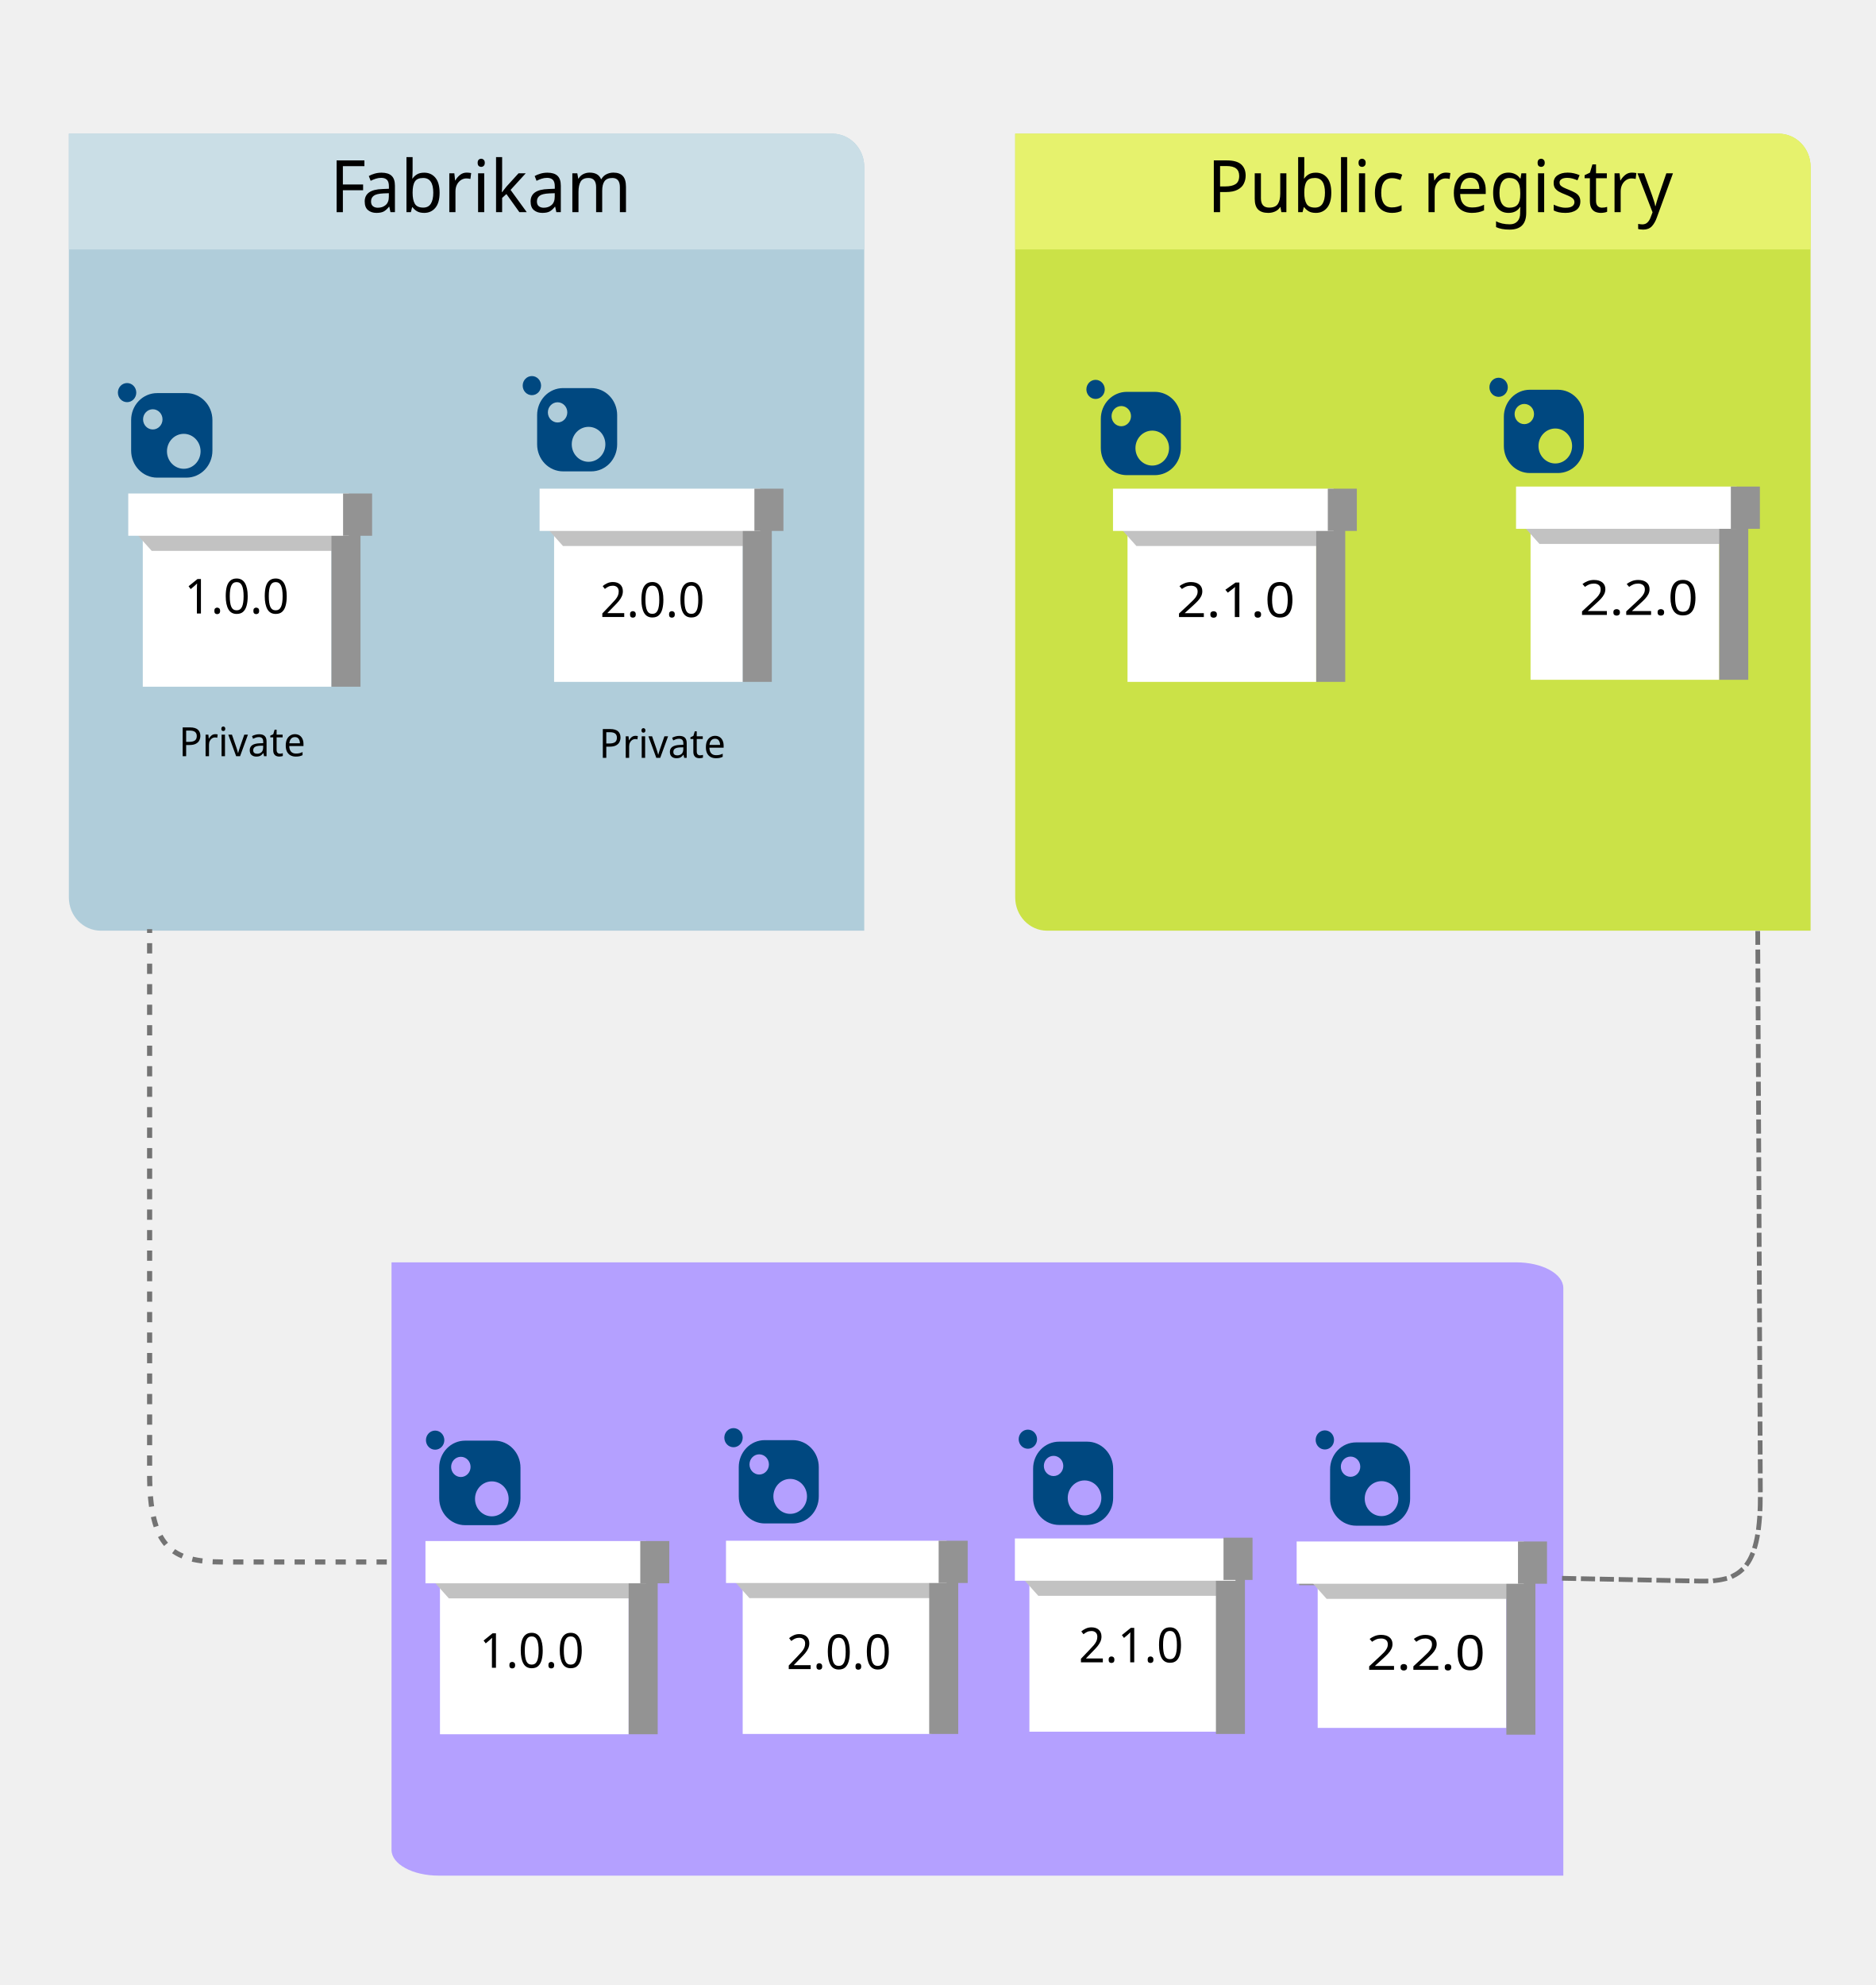
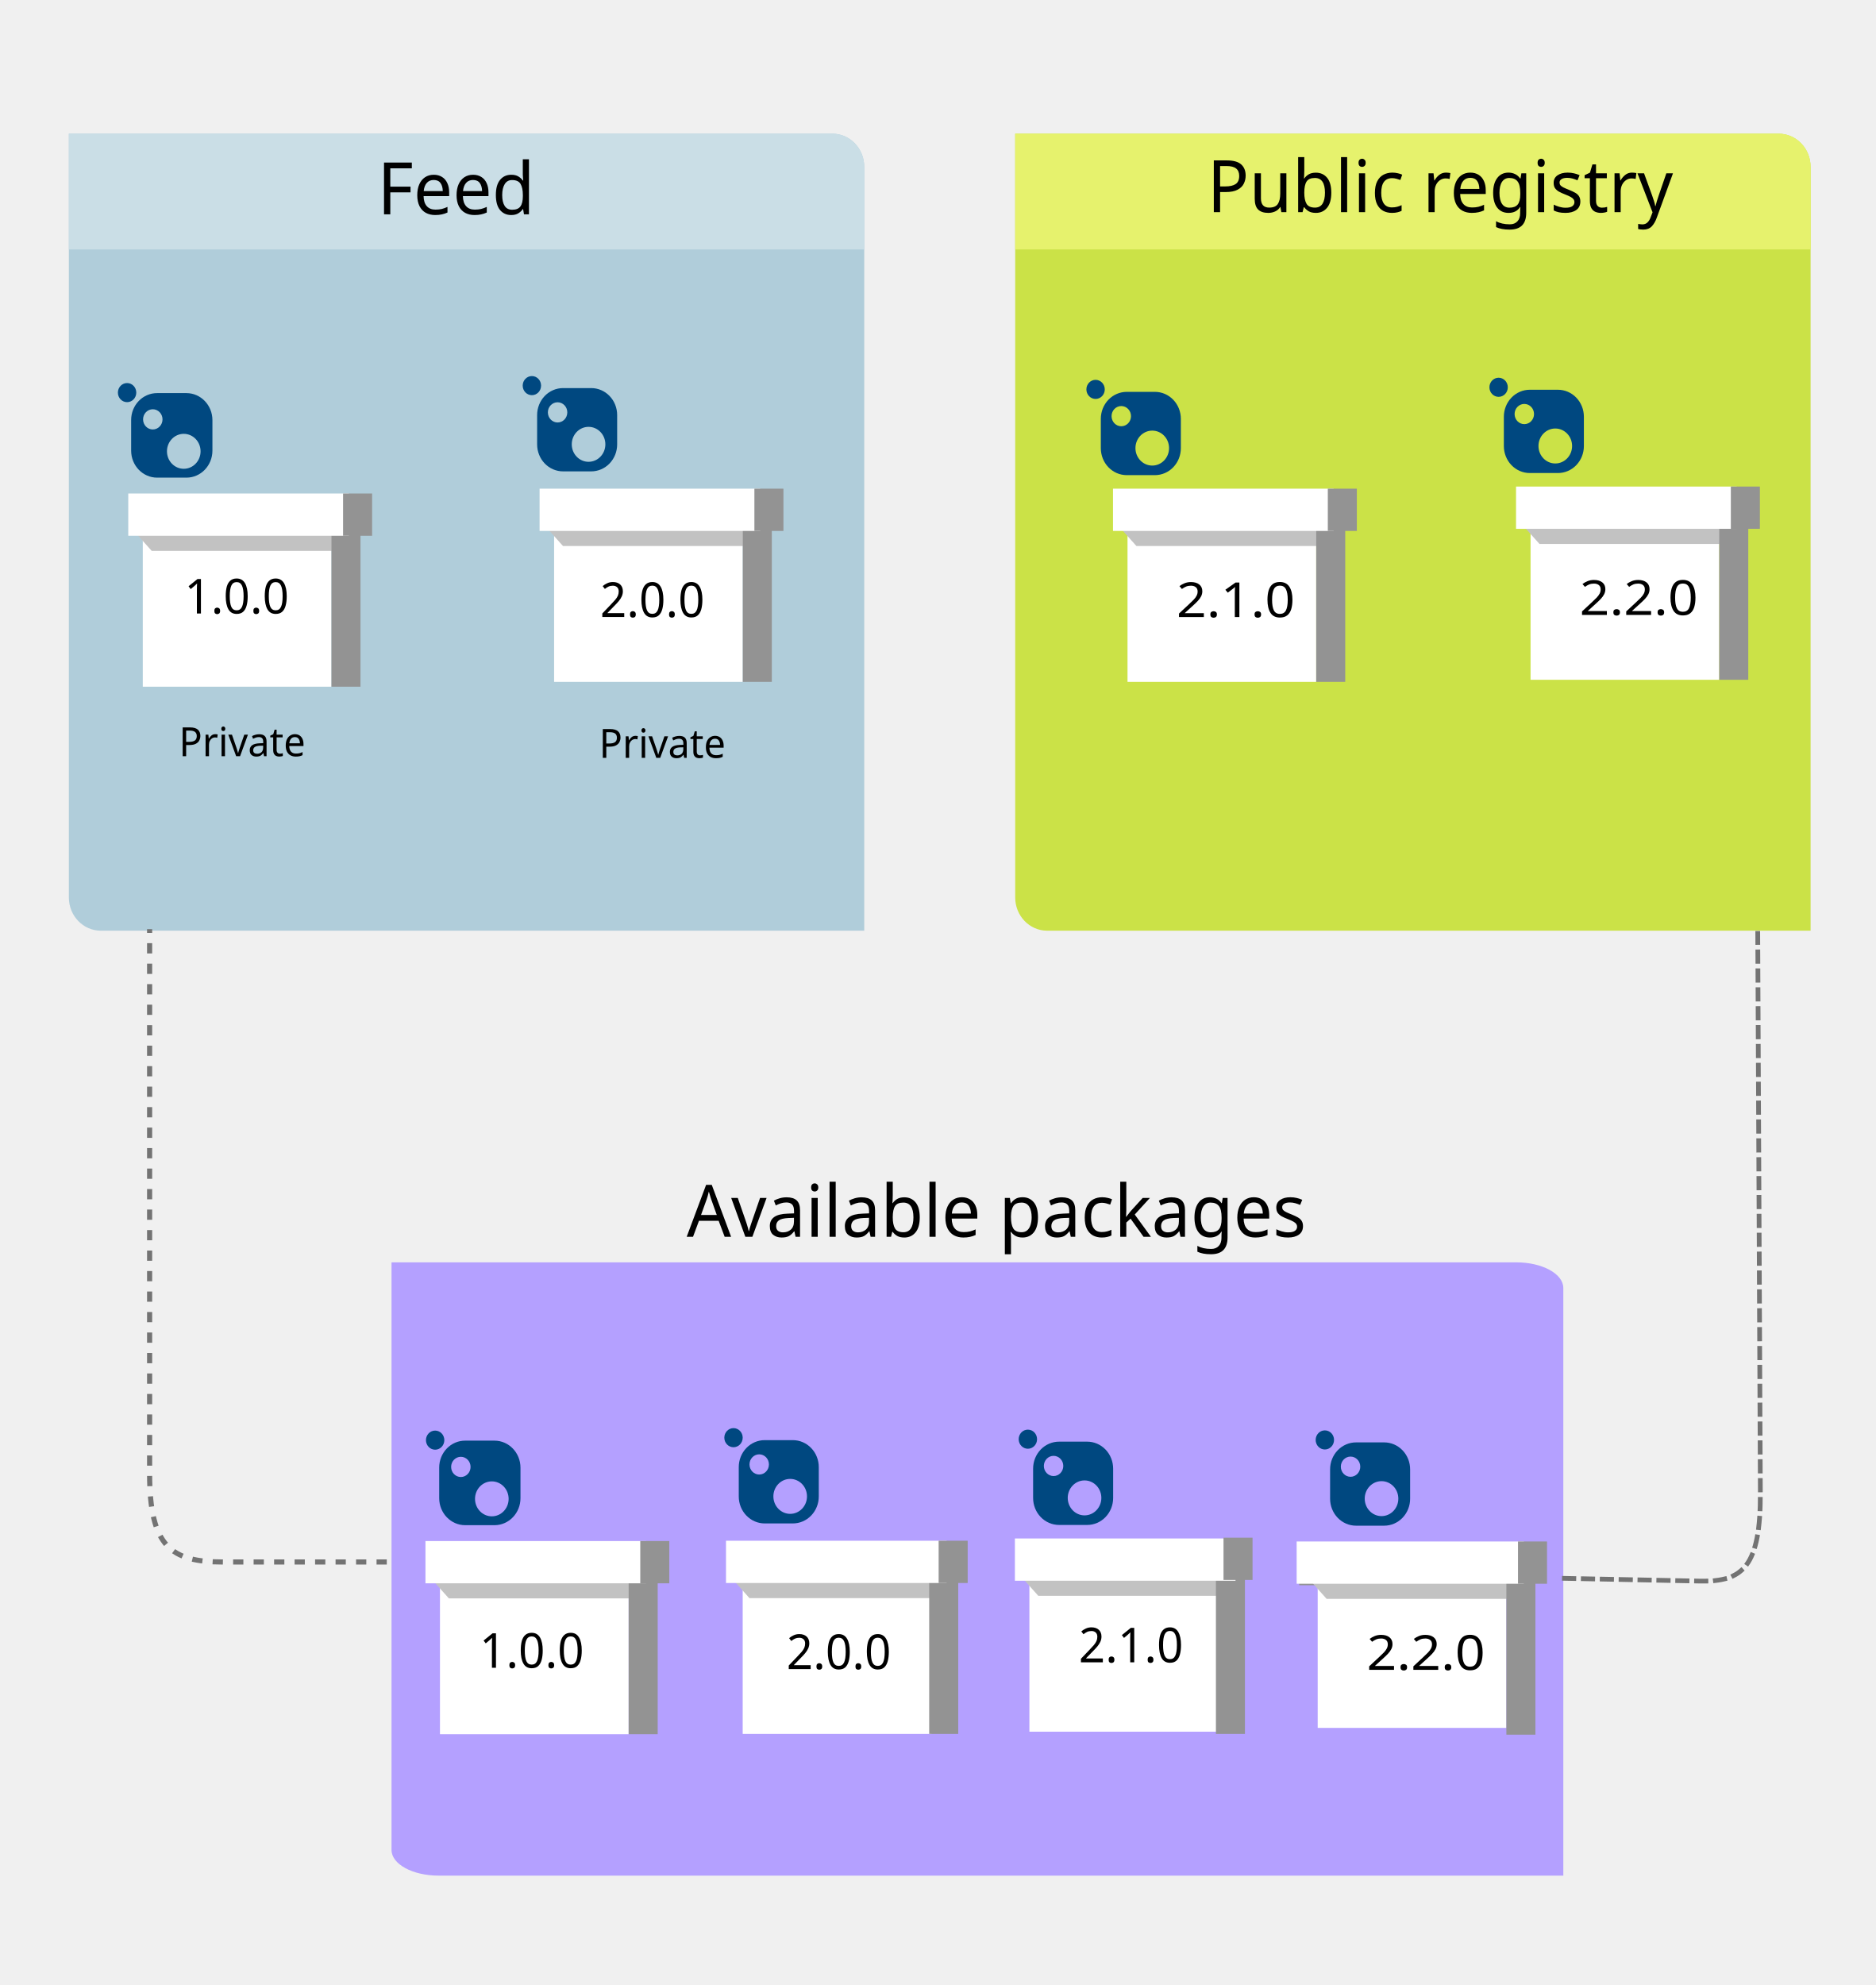
<svg xmlns="http://www.w3.org/2000/svg" xmlns:ns1="http://www.openswatchbook.org/uri/2009/osb" viewBox="0 0 463 490" version="1.1" id="svg5370" width="463" height="490">
  <defs id="defs5374">
    <linearGradient id="linearGradient13520" ns1:paint="solid">
      <stop style="stop-color:#f80000;stop-opacity:1;" offset="0" id="stop13518" />
    </linearGradient>
    <marker style="overflow:visible" id="marker7231" refX="0" refY="0" orient="auto">
      <path transform="matrix(-0.8,0,0,-0.8,-10,0)" style="fill:#000000;fill-opacity:1;fill-rule:evenodd;stroke:#000000;stroke-width:1pt;stroke-opacity:1" d="M 0,0 5,-5 -12.5,0 5,5 Z" id="path7229" />
    </marker>
    <marker style="overflow:visible" id="marker7013" refX="0" refY="0" orient="auto">
      <path transform="matrix(0.4,0,0,0.4,2.96,0.4)" style="fill:#000000;fill-opacity:1;fill-rule:evenodd;stroke:#000000;stroke-width:1pt;stroke-opacity:1" d="m -2.5,-1 c 0,2.76 -2.24,5 -5,5 -2.76,0 -5,-2.24 -5,-5 0,-2.76 2.24,-5 5,-5 2.76,0 5,2.24 5,5 z" id="path7011" />
    </marker>
    <marker style="overflow:visible" id="DotS" refX="0" refY="0" orient="auto">
      <path transform="matrix(0.2,0,0,0.2,1.48,0.2)" style="fill:#000000;fill-opacity:1;fill-rule:evenodd;stroke:#000000;stroke-width:1pt;stroke-opacity:1" d="m -2.5,-1 c 0,2.76 -2.24,5 -5,5 -2.76,0 -5,-2.24 -5,-5 0,-2.76 2.24,-5 5,-5 2.76,0 5,2.24 5,5 z" id="path6500" />
    </marker>
    <marker style="overflow:visible" id="DotM-6" refX="0" refY="0" orient="auto">
      <path transform="matrix(0.4,0,0,0.4,2.96,0.4)" style="fill:#000000;fill-opacity:1;fill-rule:evenodd;stroke:#000000;stroke-width:1pt;stroke-opacity:1" d="m -2.5,-1 c 0,2.76 -2.24,5 -5,5 -2.76,0 -5,-2.24 -5,-5 0,-2.76 2.24,-5 5,-5 2.76,0 5,2.24 5,5 z" id="path6497-2" />
    </marker>
    <marker style="overflow:visible" id="Arrow1Lend-1" refX="0" refY="0" orient="auto">
      <path transform="matrix(-0.8,0,0,-0.8,-10,0)" style="fill:#000000;fill-opacity:1;fill-rule:evenodd;stroke:#000000;stroke-width:1pt;stroke-opacity:1" d="M 0,0 5,-5 -12.5,0 5,5 Z" id="path6436-7" />
    </marker>
  </defs>
  <path d="M 250.633,33 H 439.117 A 7.883,8.198 0 0 1 447,41.198 V 229.742 H 258.517 a 7.883,8.198 0 0 1 -7.883,-8.198 z" fill="#cbe247" id="path4566" style="stroke-width:0.731" />
  <path d="m 17,33 h 188.483 a 7.883,8.198 0 0 1 7.883,8.198 V 229.742 H 24.883 A 7.883,8.198 0 0 1 17,221.544 Z" fill="#b0cdda" id="path4568" style="stroke-width:0.731" />
  <path d="M 213.367,61.567 V 41.198 A 7.883,8.198 0 0 0 205.483,33 H 17 v 28.567 z" fill="#cadee6" id="path4570" style="stroke-width:0.731" />
  <path d="M 447,61.567 V 41.198 A 7.883,8.198 0 0 0 439.117,33 H 250.633 v 28.567 z" fill="#e6f26d" id="path4572" style="stroke-width:0.731" />
-   <text transform="scale(0.9806461,1.019736)" font-size="17.54px" font-family="SegoeUI, 'Segoe UI'" id="text4578" x="83.04" y="51.362" style="stroke-width:0.731">
-     <tspan letter-spacing="-0.034em" id="tspan4574" style="stroke-width:0.619">F</tspan>
-     <tspan x="91.004" y="51.362" id="tspan4576" style="stroke-width:0.731">abrikam</tspan>
-   </text>
  <text font-size="24" font-family="SegoeUI, Segoe UI" id="text4580" style="font-style:normal;font-variant:normal;font-weight:normal;font-stretch:normal;font-size:17.54px;font-family:SegoeUI, 'Segoe UI';-inkscape-font-specification:'SegoeUI, Segoe UI, Normal';font-variant-ligatures:normal;font-variant-caps:normal;font-variant-numeric:normal;font-variant-east-asian:normal;stroke-width:0.731" x="303.877" y="51.362" transform="scale(0.9806461,1.019736)">
    <tspan id="tspan5482" x="303.877" y="51.362" style="stroke-width:0.731">Public registry</tspan>
  </text>
  <path d="M 96.661,311.612 H 374.338 a 11.614,6.332 0 0 1 11.614,6.332 V 463 H 108.275 a 11.614,6.332 0 0 1 -11.614,-6.332 z" fill="#b4a0ff" id="path4600" style="stroke-width:0.78" />
  <path d="m 188.796,355.501 a 6.401,6.656 0 0 0 -6.413,6.674 v 7.212 a 6.401,6.656 0 0 0 6.413,6.674 h 6.932 a 6.402,6.657 0 0 0 6.414,-6.674 v -7.212 a 6.402,6.657 0 0 0 -6.414,-6.674 z m -1.362,3.503 a 2.399,2.494 0 0 1 0,4.988 v 0 a 2.399,2.494 0 0 1 0,-4.988 z m 7.645,6.066 a 4.149,4.314 0 1 1 -4.147,4.314 4.148,4.313 0 0 1 4.147,-4.314 z M 181.088,352.534 a 2.269,2.359 0 1 1 -2.268,2.359 2.268,2.359 0 0 1 2.268,-2.359 z" fill="#004880" id="path4820" style="stroke-width:0.731" />
  <rect x="187.567" y="179.066" width="0" height="0" fill="#447995" id="rect4872" style="stroke-width:0.731" />
  <path d="m 261.468,355.875 a 6.401,6.656 0 0 0 -6.413,6.674 v 7.212 a 6.401,6.656 0 0 0 6.413,6.674 h 6.932 a 6.402,6.657 0 0 0 6.414,-6.674 v -7.212 a 6.402,6.657 0 0 0 -6.414,-6.674 z m -1.362,3.503 a 2.399,2.494 0 0 1 0,4.988 v 0 a 2.399,2.494 0 0 1 0,-4.988 z m 7.645,6.066 a 4.149,4.314 0 1 1 -4.147,4.314 4.148,4.313 0 0 1 4.147,-4.314 z M 253.76,352.908 a 2.269,2.359 0 1 1 -2.268,2.359 2.268,2.359 0 0 1 2.268,-2.359 z" fill="#004880" id="path5178" style="stroke-width:0.731" />
  <rect x="183.356" y="386.294" width="46.583" height="41.733" fill="#ffffff" id="rect4584-5" style="stroke-width:0.731" />
  <polygon points="123,130 54.499,130 60.069,136 123,136 " fill="#c2c2c2" id="polygon4586-2" transform="matrix(0.7166667,0,0,0.745234,141.9698,293.1393)" />
  <rect x="229.403" y="386.294" width="7.167" height="41.733" fill="#939393" id="rect4588-9" style="stroke-width:0.731" />
  <rect x="179.236" y="380.332" width="54.467" height="10.433" fill="#ffffff" id="rect4590-5" style="stroke-width:0.731" />
  <rect x="231.734" y="380.332" width="7.167" height="10.433" fill="#939393" id="rect4592-7" style="stroke-width:0.731" />
  <rect x="254.139" y="385.736" width="46.583" height="41.733" fill="#ffffff" id="rect4584-5-8" style="stroke-width:0.731" />
  <polygon points="123,130 54.499,130 60.069,136 123,136 " fill="#c2c2c2" id="polygon4586-2-8" transform="matrix(0.7166667,0,0,0.745234,213.2891,292.5817)" />
  <rect x="300.186" y="388.524" width="7.167" height="39.503" fill="#939393" id="rect4588-9-4" style="stroke-width:0.711" />
  <rect x="250.556" y="379.774" width="54.467" height="10.433" fill="#ffffff" id="rect4590-5-7" style="stroke-width:0.731" />
  <rect x="320.749" y="380.889" width="7.167" height="10.433" fill="#939393" id="rect4592-7-7" style="stroke-width:0.731" />
  <text font-size="16px" font-family="SegoeUI, 'Segoe UI'" id="text5176" x="271.566" y="402.406" style="font-style:normal;font-variant:normal;font-weight:normal;font-stretch:normal;font-size:11.693px;font-family:SegoeUI, 'Segoe UI';-inkscape-font-specification:'SegoeUI, Segoe UI, Normal';font-variant-ligatures:normal;font-variant-caps:normal;font-variant-numeric:normal;font-variant-east-asian:normal;stroke-width:0.731" transform="scale(0.9806461,1.019736)">
    <tspan id="tspan13394" x="271.566" y="402.406" style="stroke-width:0.731">2.1.0</tspan>
  </text>
  <text font-size="16px" font-family="SegoeUI, 'Segoe UI'" id="text4644" x="198.006" y="404.041" style="font-style:normal;font-variant:normal;font-weight:normal;font-stretch:normal;font-size:11.693px;font-family:SegoeUI, 'Segoe UI';-inkscape-font-specification:'SegoeUI, Segoe UI, Normal';font-variant-ligatures:normal;font-variant-caps:normal;font-variant-numeric:normal;font-variant-east-asian:normal;stroke-width:0.731" transform="scale(0.9806461,1.019736)">
    <tspan id="tspan13392" x="198.006" y="404.041" style="stroke-width:0.731">2.0.0</tspan>
  </text>
  <path d="m 108.43,362.27 v 7.553 a 6.414,6.67 0 0 0 6.414,6.67 h 7.238 a 6.414,6.67 0 0 0 6.414,-6.67 v -7.523 a 6.418,6.674 0 0 0 -6.418,-6.674 h -7.235 a 6.391,6.645 0 0 0 -6.414,6.644 z m 5.345,-2.657 a 2.399,2.494 0 0 1 0,4.989 v 0 a 2.399,2.494 0 0 1 0,-4.989 z m 7.645,6.067 a 4.149,4.314 0 1 1 -4.147,4.314 4.148,4.313 0 0 1 4.147,-4.314 z m -13.993,-12.538 a 2.269,2.359 0 1 1 -2.268,2.359 2.268,2.358 0 0 1 2.268,-2.359 z" fill="#004880" id="path4598" style="stroke-width:0.731" />
  <rect x="108.62" y="386.369" width="46.583" height="41.733" fill="#ffffff" id="rect4584" style="stroke-width:0.731" />
  <polygon points="60.069,136 123,136 123,130 54.499,130 " fill="#c2c2c2" id="polygon4586" transform="matrix(0.7166667,0,0,0.745234,67.77036,293.2147)" />
  <rect x="155.204" y="386.369" width="7.167" height="41.733" fill="#939393" id="rect4588" style="stroke-width:0.731" />
  <rect x="105.037" y="380.407" width="54.467" height="10.433" fill="#ffffff" id="rect4590" style="stroke-width:0.731" />
  <rect x="158.07" y="380.407" width="7.167" height="10.433" fill="#939393" id="rect4592" style="stroke-width:0.731" />
  <text font-size="16px" font-family="SegoeUI, 'Segoe UI'" id="text4596" x="120.704" y="403.728" style="font-style:normal;font-variant:normal;font-weight:normal;font-stretch:normal;font-size:11.693px;font-family:SegoeUI, 'Segoe UI';-inkscape-font-specification:'SegoeUI, Segoe UI, Normal';font-variant-ligatures:normal;font-variant-caps:normal;font-variant-numeric:normal;font-variant-east-asian:normal;stroke-width:0.731" transform="scale(0.9806461,1.019736)">
    <tspan id="tspan13390" x="120.704" y="403.728" style="stroke-width:0.731">1.0.0</tspan>
  </text>
  <path d="m 139.019,95.799 a 6.401,6.656 0 0 0 -6.413,6.674 v 7.212 a 6.401,6.656 0 0 0 6.413,6.674 h 6.932 a 6.402,6.657 0 0 0 6.414,-6.674 v -7.212 a 6.402,6.657 0 0 0 -6.414,-6.674 z m -1.362,3.503 a 2.399,2.494 0 0 1 0,4.988 v 0 a 2.399,2.494 0 0 1 0,-4.988 z m 7.645,6.066 a 4.149,4.314 0 1 1 -4.147,4.314 4.148,4.313 0 0 1 4.147,-4.314 z M 131.311,92.832 a 2.269,2.359 0 1 1 -2.268,2.359 2.268,2.359 0 0 1 2.268,-2.359 z" fill="#004880" id="path4820-0" style="stroke-width:0.731" />
  <path d="m 278.184,96.73 a 6.401,6.656 0 0 0 -6.413,6.674 v 7.212 a 6.401,6.656 0 0 0 6.413,6.674 h 6.932 a 6.402,6.657 0 0 0 6.414,-6.674 v -7.212 a 6.402,6.657 0 0 0 -6.414,-6.674 z m -1.362,3.503 a 2.399,2.494 0 0 1 0,4.988 v 0 a 2.399,2.494 0 0 1 0,-4.988 z m 7.645,6.066 a 4.149,4.314 0 1 1 -4.147,4.314 4.148,4.313 0 0 1 4.147,-4.314 z M 270.476,93.763 a 2.269,2.359 0 1 1 -2.268,2.359 2.268,2.359 0 0 1 2.268,-2.359 z" fill="#004880" id="path5178-0" style="stroke-width:0.731" />
  <rect x="136.796" y="126.591" width="46.583" height="41.733" fill="#ffffff" id="rect4584-5-2" style="stroke-width:0.731" />
  <polygon points="123,130 54.499,130 60.069,136 123,136 " fill="#c2c2c2" id="polygon4586-2-1" transform="matrix(0.7166667,0,0,0.745234,95.94641,33.43704)" />
  <rect x="183.38" y="126.591" width="7.167" height="41.733" fill="#939393" id="rect4588-9-3" style="stroke-width:0.731" />
  <rect x="133.213" y="120.629" width="54.467" height="10.433" fill="#ffffff" id="rect4590-5-9" style="stroke-width:0.731" />
  <rect x="186.246" y="120.629" width="7.167" height="10.433" fill="#939393" id="rect4592-7-1" style="stroke-width:0.731" />
  <rect x="278.363" y="126.591" width="46.583" height="41.733" fill="#ffffff" id="rect4584-5-8-7" style="stroke-width:0.731" />
  <polygon points="60.069,136 123,136 123,130 54.499,130 " fill="#c2c2c2" id="polygon4586-2-8-1" transform="matrix(0.7166667,0,0,0.745234,237.5125,33.43705)" />
  <rect x="324.946" y="126.591" width="7.167" height="41.733" fill="#939393" id="rect4588-9-4-5" style="stroke-width:0.731" />
  <rect x="274.779" y="120.629" width="54.467" height="10.433" fill="#ffffff" id="rect4590-5-7-5" style="stroke-width:0.731" />
  <rect x="327.812" y="120.629" width="7.167" height="10.433" fill="#939393" id="rect4592-7-7-6" style="stroke-width:0.731" />
  <text font-size="16px" font-family="SegoeUI, 'Segoe UI'" id="text5176-0" x="278.278" y="158.982" style="font-style:normal;font-variant:normal;font-weight:normal;font-stretch:normal;font-size:12.445px;font-family:SegoeUI, 'Segoe UI';-inkscape-font-specification:'SegoeUI, Segoe UI, Normal';font-variant-ligatures:normal;font-variant-caps:normal;font-variant-numeric:normal;font-variant-east-asian:normal;stroke-width:0.778" transform="scale(1.043748,0.9580856)">
    <tspan id="tspan13384" x="278.278" y="158.982" style="stroke-width:0.778">2.1.0</tspan>
  </text>
  <text font-size="16px" font-family="SegoeUI, 'Segoe UI'" id="text4644-2" x="151.075" y="149.365" style="font-style:normal;font-variant:normal;font-weight:normal;font-stretch:normal;font-size:11.693px;font-family:SegoeUI, 'Segoe UI';-inkscape-font-specification:'SegoeUI, Segoe UI, Normal';font-variant-ligatures:normal;font-variant-caps:normal;font-variant-numeric:normal;font-variant-east-asian:normal;stroke-width:0.731" transform="scale(0.9806461,1.019736)">
    <tspan id="tspan13386" x="151.075" y="149.365" style="stroke-width:0.731">2.0.0</tspan>
  </text>
  <path d="m 32.377,103.683 v 7.553 a 6.414,6.67 0 0 0 6.414,6.67 h 7.238 a 6.414,6.67 0 0 0 6.414,-6.67 v -7.523 a 6.418,6.674 0 0 0 -6.418,-6.674 h -7.235 a 6.391,6.645 0 0 0 -6.414,6.644 z m 5.345,-2.657 a 2.399,2.494 0 0 1 0,4.989 v 0 a 2.399,2.494 0 0 1 0,-4.989 z m 7.645,6.067 a 4.149,4.314 0 1 1 -4.147,4.314 4.148,4.313 0 0 1 4.147,-4.314 z M 31.374,94.556 a 2.269,2.359 0 1 1 -2.268,2.359 2.268,2.358 0 0 1 2.268,-2.359 z" fill="#004880" id="path4598-4" style="stroke-width:0.731" />
  <rect x="35.249" y="127.782" width="46.583" height="41.733" fill="#ffffff" id="rect4584-9" style="stroke-width:0.731" />
  <polygon points="123,130 54.499,130 60.069,136 123,136 " fill="#c2c2c2" id="polygon4586-3" transform="matrix(0.7166667,0,0,0.745234,-5.601037,34.62767)" />
  <rect x="81.832" y="127.782" width="7.167" height="41.733" fill="#939393" id="rect4588-3" style="stroke-width:0.731" />
  <rect x="31.666" y="121.82" width="54.467" height="10.433" fill="#ffffff" id="rect4590-8" style="stroke-width:0.731" />
  <rect x="84.699" y="121.82" width="7.167" height="10.433" fill="#939393" id="rect4592-5" style="stroke-width:0.731" />
  <text font-size="16px" font-family="SegoeUI, 'Segoe UI'" id="text4596-1" x="46.431" y="148.506" style="font-style:normal;font-variant:normal;font-weight:normal;font-stretch:normal;font-size:11.693px;font-family:SegoeUI, 'Segoe UI';-inkscape-font-specification:'SegoeUI, Segoe UI, Normal';font-variant-ligatures:normal;font-variant-caps:normal;font-variant-numeric:normal;font-variant-east-asian:normal;stroke-width:0.731" transform="scale(0.9806461,1.019736)">
    <tspan id="tspan13388" x="46.431" y="148.506" style="stroke-width:0.731">1.0.0</tspan>
  </text>
  <path d="M 95.49,385.581 H 55.035 c -12.775,0 -18.098,-3.755 -18.098,-21.781 V 229.356" fill="none" stroke="#737373" stroke-miterlimit="10" stroke-width="1.265" stroke-dasharray="2.529, 2.529" id="path13122" />
  <path d="m 386.221,389.616 33.496,0.681 c 10.578,0.215 14.967,-3.546 14.881,-22.03 l -0.646,-137.858" fill="none" stroke="#737373" stroke-miterlimit="10" stroke-width="1.73" stroke-dasharray="3.461, 3.461" id="path13122-7" style="stroke-width:1.165;stroke-linecap:square;stroke-linejoin:round;stroke-miterlimit:10;stroke-dasharray:2.33, 2.33;stroke-dashoffset:0;paint-order:markers stroke fill" />
  <path d="m 377.685,96.21 a 6.401,6.656 0 0 0 -6.413,6.674 v 7.212 a 6.401,6.656 0 0 0 6.413,6.674 h 6.932 a 6.402,6.657 0 0 0 6.414,-6.674 v -7.212 a 6.402,6.657 0 0 0 -6.414,-6.674 z m -1.362,3.503 a 2.399,2.494 0 0 1 0,4.988 v 0 a 2.399,2.494 0 0 1 0,-4.988 z m 7.645,6.066 a 4.149,4.314 0 1 1 -4.147,4.314 4.148,4.313 0 0 1 4.147,-4.314 z M 369.977,93.243 a 2.269,2.359 0 1 1 -2.268,2.359 2.268,2.359 0 0 1 2.268,-2.359 z" fill="#004880" id="path5178-0-9" style="stroke-width:0.731" />
  <rect x="377.864" y="126.071" width="46.583" height="41.733" fill="#ffffff" id="rect4584-5-8-7-9" style="stroke-width:0.731" />
  <polygon points="60.069,136 123,136 123,130 54.499,130 " fill="#c2c2c2" id="polygon4586-2-8-1-6" transform="matrix(0.7166667,0,0,0.745234,337.0137,32.91714)" />
  <rect x="424.447" y="126.071" width="7.167" height="41.733" fill="#939393" id="rect4588-9-4-5-6" style="stroke-width:0.731" />
  <rect x="374.28" y="120.109" width="54.467" height="10.433" fill="#ffffff" id="rect4590-5-7-5-7" style="stroke-width:0.731" />
  <rect x="427.314" y="120.109" width="7.167" height="10.433" fill="#939393" id="rect4592-7-7-6-1" style="stroke-width:0.731" />
  <text font-size="16px" font-family="SegoeUI, 'Segoe UI'" id="text5176-0-8" x="373.609" y="158.439" style="font-style:normal;font-variant:normal;font-weight:normal;font-stretch:normal;font-size:12.445px;font-family:SegoeUI, 'Segoe UI';-inkscape-font-specification:'SegoeUI, Segoe UI, Normal';font-variant-ligatures:normal;font-variant-caps:normal;font-variant-numeric:normal;font-variant-east-asian:normal;stroke-width:0.778" transform="scale(1.043748,0.9580856)">
    <tspan id="tspan13444" x="373.609" y="158.439" style="stroke-width:0.778">2.2.0</tspan>
  </text>
  <path d="m 334.787,356.057 a 6.401,6.656 0 0 0 -6.413,6.674 v 7.212 a 6.401,6.656 0 0 0 6.413,6.674 h 6.932 a 6.402,6.657 0 0 0 6.414,-6.674 v -7.212 a 6.402,6.657 0 0 0 -6.414,-6.674 z m -1.362,3.503 a 2.399,2.494 0 0 1 0,4.988 v 0 a 2.399,2.494 0 0 1 0,-4.988 z m 7.645,6.066 a 4.149,4.314 0 1 1 -4.147,4.314 4.148,4.313 0 0 1 4.147,-4.314 z m -13.991,-12.536 a 2.269,2.359 0 1 1 -2.268,2.359 2.268,2.359 0 0 1 2.268,-2.359 z" fill="#004880" id="path5178-0-9-9" style="stroke-width:0.731" />
  <rect x="325.313" y="386.475" width="46.583" height="40.06" fill="#ffffff" id="rect4584-5-8-7-9-3" style="stroke-width:0.716" />
  <polygon points="123,136 123,130 54.499,130 60.069,136 " fill="#c2c2c2" id="polygon4586-2-8-1-6-4" transform="matrix(0.7166667,0,0,0.745234,284.4626,293.3212)" />
  <rect x="371.896" y="386.475" width="7.167" height="41.733" fill="#939393" id="rect4588-9-4-5-6-4" style="stroke-width:0.731" />
  <rect x="320.121" y="380.514" width="56.075" height="10.433" fill="#ffffff" id="rect4590-5-7-5-7-8" style="stroke-width:0.742" />
  <rect x="374.763" y="380.514" width="7.167" height="10.433" fill="#939393" id="rect4592-7-7-6-1-0" style="stroke-width:0.731" />
  <text font-size="16px" font-family="SegoeUI, 'Segoe UI'" id="text5176-0-8-4" x="323.26" y="430.236" style="font-style:normal;font-variant:normal;font-weight:normal;font-stretch:normal;font-size:12.445px;font-family:SegoeUI, 'Segoe UI';-inkscape-font-specification:'SegoeUI, Segoe UI, Normal';font-variant-ligatures:normal;font-variant-caps:normal;font-variant-numeric:normal;font-variant-east-asian:normal;stroke-width:0.778" transform="scale(1.043748,0.9580856)">
    <tspan id="tspan13444-0" x="323.26" y="430.236" style="stroke-width:0.778">2.2.0</tspan>
  </text>
  <rect x="302.061" y="379.578" width="7.167" height="10.433" fill="#939393" id="rect4592-7-7-6-1-0-0" style="stroke-width:0.731" />
  <text font-size="24px" font-family="SegoeUI, 'Segoe UI'" id="text4578-0" x="45.037" y="183.054" style="font-style:normal;font-variant:normal;font-weight:normal;font-stretch:normal;font-size:9.744px;font-family:SegoeUI, 'Segoe UI';-inkscape-font-specification:'SegoeUI, Segoe UI, Normal';font-variant-ligatures:normal;font-variant-caps:normal;font-variant-numeric:normal;font-variant-east-asian:normal;stroke-width:0.219;stroke-miterlimit:7;stroke-dasharray:none" transform="scale(0.9806461,1.019736)">
    <tspan id="tspan13704" x="45.037" y="183.054" style="stroke-width:0.219">Private</tspan>
  </text>
  <text font-size="24px" font-family="SegoeUI, 'Segoe UI'" id="text4578-0-8" x="150.81" y="183.45" style="font-style:normal;font-variant:normal;font-weight:normal;font-stretch:normal;font-size:9.744px;font-family:SegoeUI, 'Segoe UI';-inkscape-font-specification:'SegoeUI, Segoe UI, Normal';font-variant-ligatures:normal;font-variant-caps:normal;font-variant-numeric:normal;font-variant-east-asian:normal;stroke-width:0.219;stroke-miterlimit:7;stroke-dasharray:none" transform="scale(0.9806461,1.019736)">
    <tspan id="tspan14102" x="150.81" y="183.45" style="stroke-width:0.219">Private</tspan>
  </text>
+   <text transform="scale(0.9806461,1.019736)" font-size="17.54px" font-family="SegoeUI, 'Segoe UI'" id="text4578" x="94.975" y="51.882" style="font-style:normal;font-variant:normal;font-weight:normal;font-stretch:normal;font-size:17.54px;font-family:SegoeUI, 'Segoe UI';-inkscape-font-specification:'SegoeUI, Segoe UI, Normal';font-variant-ligatures:normal;font-variant-caps:normal;font-variant-numeric:normal;font-variant-east-asian:normal;stroke-width:0.731;stroke-miterlimit:4;stroke-dasharray:none">
+     <tspan id="tspan963" x="94.975" y="51.882">Feed</tspan>
+   </text>
+   <text transform="scale(0.9806461,1.019736)" font-size="17.54px" font-family="SegoeUI, 'Segoe UI'" id="text4578-3" x="172.874" y="299.397" style="font-style:normal;font-variant:normal;font-weight:normal;font-stretch:normal;font-size:17.54px;font-family:SegoeUI, 'Segoe UI';-inkscape-font-specification:'SegoeUI, Segoe UI, Normal';font-variant-ligatures:normal;font-variant-caps:normal;font-variant-numeric:normal;font-variant-east-asian:normal;stroke-width:0.731;stroke-miterlimit:4;stroke-dasharray:none">
+     <tspan id="tspan989" x="172.874" y="299.397">Available packages</tspan>
+   </text>
</svg>
